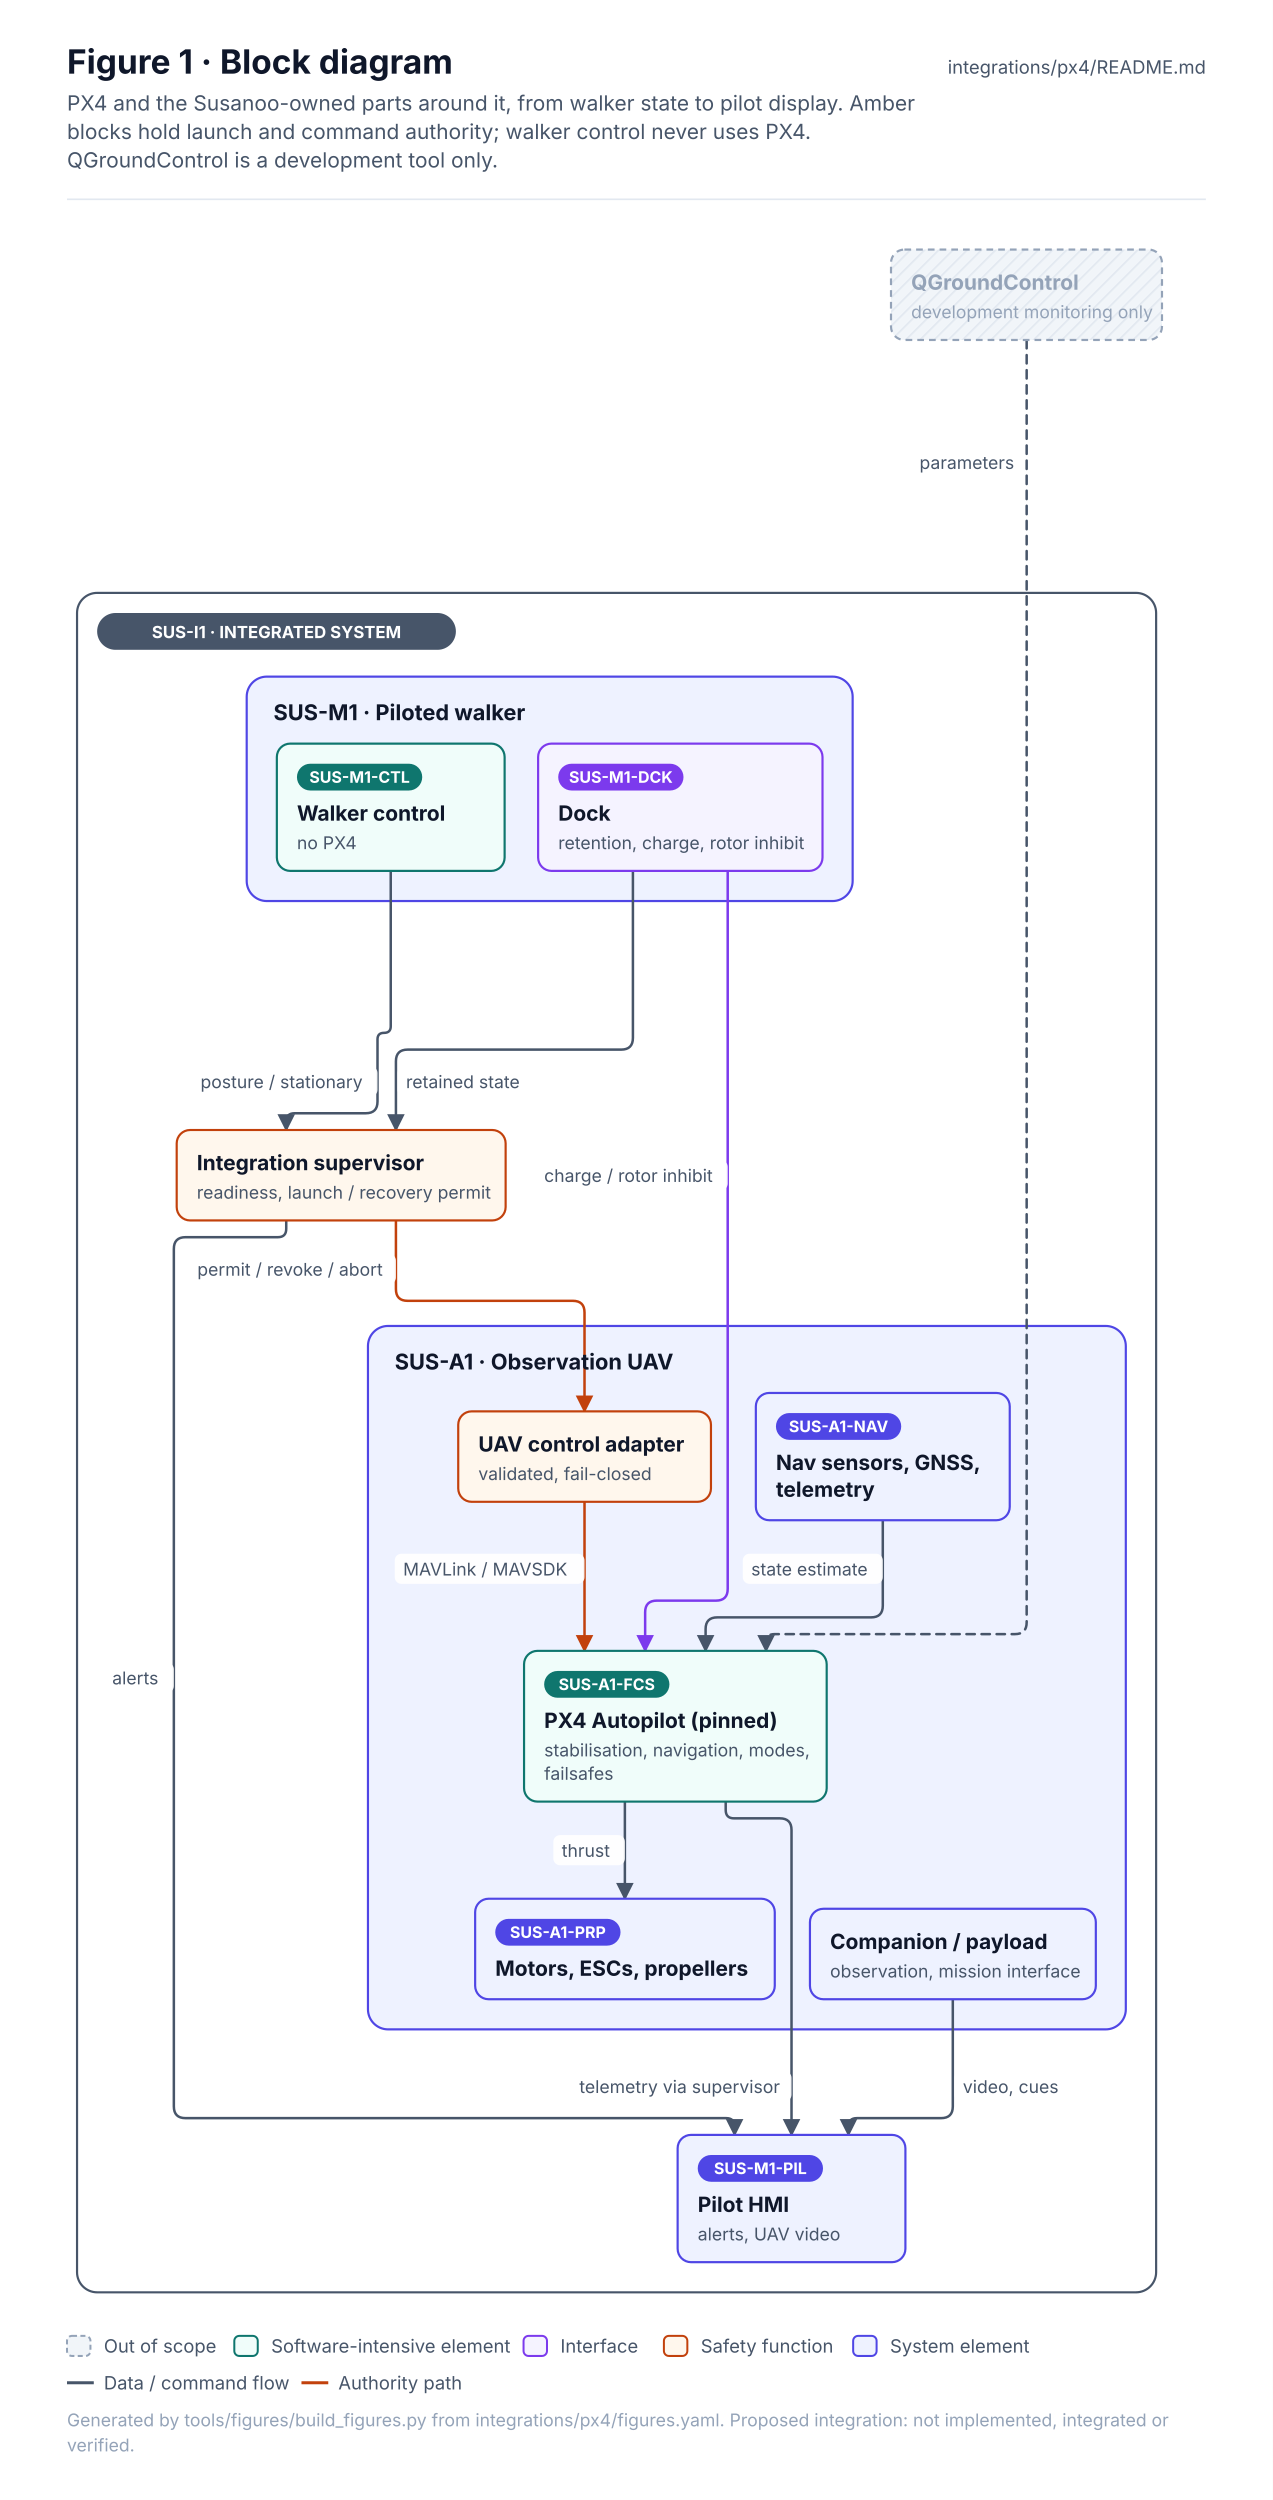
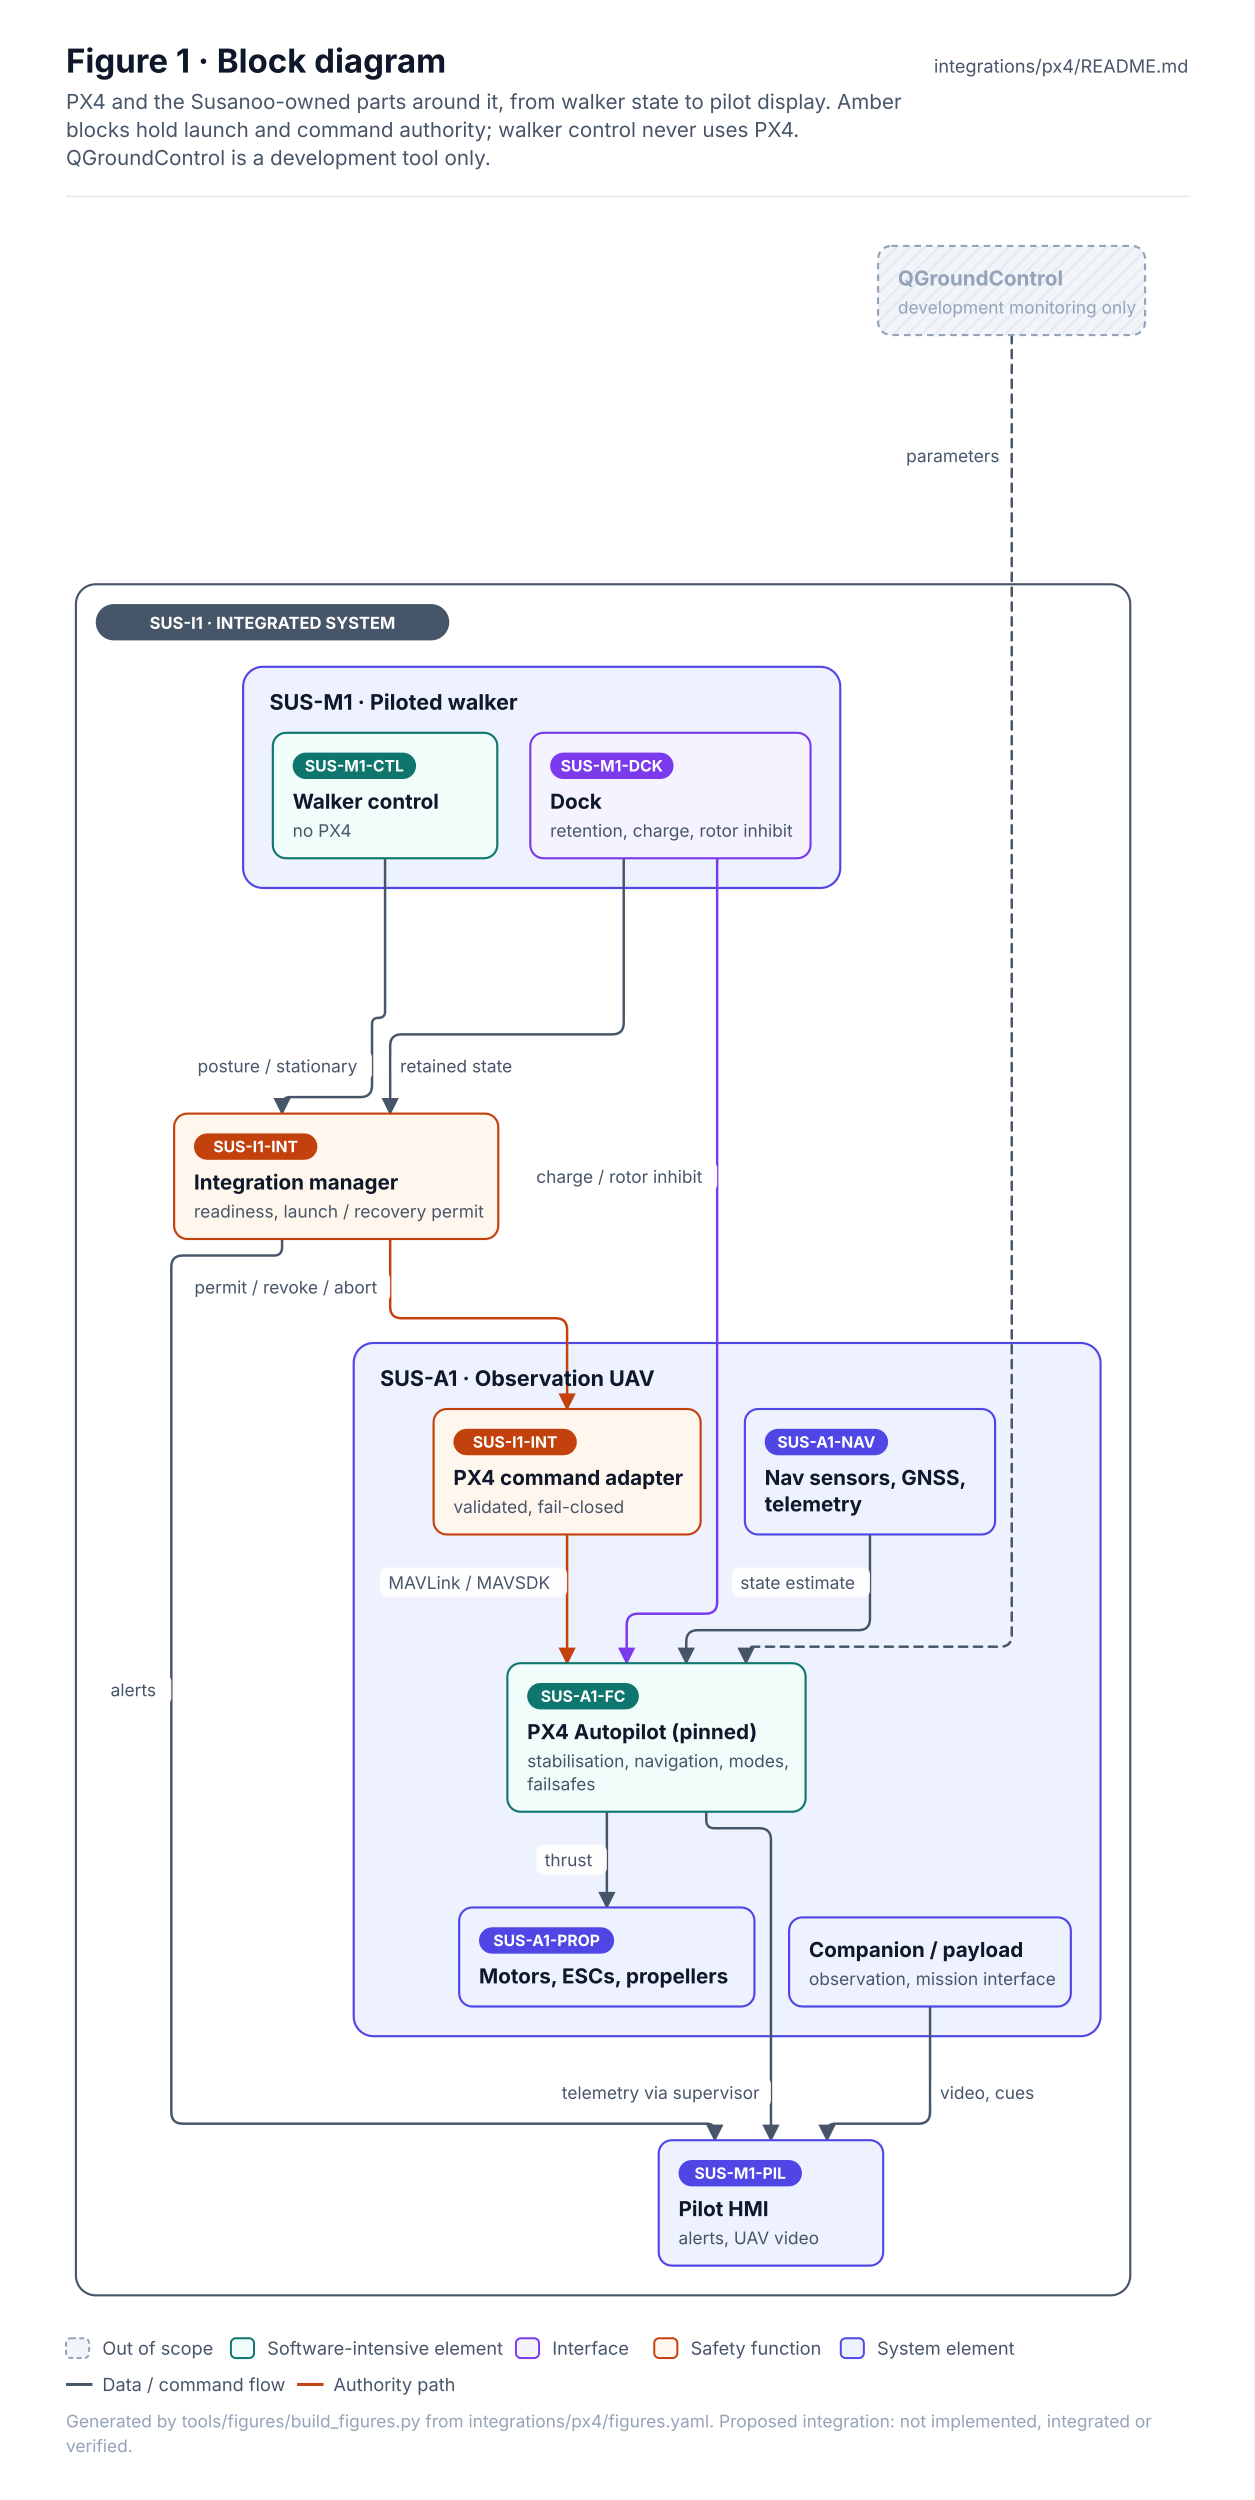
- <svg xmlns="http://www.w3.org/2000/svg" width="760" height="1492.7" viewBox="0 0 760 1492.7" font-family="Inter, 'Segoe UI', Helvetica, Arial, sans-serif" role="img">
+ <svg xmlns="http://www.w3.org/2000/svg" width="760" height="1514.7" viewBox="0 0 760 1514.7" font-family="Inter, 'Segoe UI', Helvetica, Arial, sans-serif" role="img">
  <defs>
    <pattern id="hatch" patternUnits="userSpaceOnUse" width="6" height="6" patternTransform="rotate(45)">
      <rect width="6" height="6" fill="#F1F5F9" />
      <line x1="0" y1="0" x2="0" y2="6" stroke="#E2E8F0" stroke-width="2" />
    </pattern>
    <marker id="arr-ink" viewBox="0 0 10 10" refX="9" refY="5" markerWidth="7" markerHeight="7" orient="auto-start-reverse">
      <path d="M0 0 L10 5 L0 10 z" fill="#475569" />
    </marker>
    <marker id="dia-ink" viewBox="0 0 16 10" refX="15" refY="5" markerWidth="12" markerHeight="8" orient="auto-start-reverse">
      <path d="M1 5 L8 1 L15 5 L8 9 z" fill="#475569" />
    </marker>
    <marker id="tri-ink" viewBox="0 0 12 12" refX="11" refY="6" markerWidth="10" markerHeight="10" orient="auto-start-reverse">
      <path d="M1 1 L11 6 L1 11 z" fill="#FFFFFF" stroke="#475569" stroke-width="1.2" />
    </marker>
    <marker id="arr-system" viewBox="0 0 10 10" refX="9" refY="5" markerWidth="7" markerHeight="7" orient="auto-start-reverse">
      <path d="M0 0 L10 5 L0 10 z" fill="#4F46E5" />
    </marker>
    <marker id="dia-system" viewBox="0 0 16 10" refX="15" refY="5" markerWidth="12" markerHeight="8" orient="auto-start-reverse">
      <path d="M1 5 L8 1 L15 5 L8 9 z" fill="#4F46E5" />
    </marker>
    <marker id="tri-system" viewBox="0 0 12 12" refX="11" refY="6" markerWidth="10" markerHeight="10" orient="auto-start-reverse">
      <path d="M1 1 L11 6 L1 11 z" fill="#FFFFFF" stroke="#4F46E5" stroke-width="1.2" />
    </marker>
    <marker id="arr-software" viewBox="0 0 10 10" refX="9" refY="5" markerWidth="7" markerHeight="7" orient="auto-start-reverse">
      <path d="M0 0 L10 5 L0 10 z" fill="#0F766E" />
    </marker>
    <marker id="dia-software" viewBox="0 0 16 10" refX="15" refY="5" markerWidth="12" markerHeight="8" orient="auto-start-reverse">
      <path d="M1 5 L8 1 L15 5 L8 9 z" fill="#0F766E" />
    </marker>
    <marker id="tri-software" viewBox="0 0 12 12" refX="11" refY="6" markerWidth="10" markerHeight="10" orient="auto-start-reverse">
      <path d="M1 1 L11 6 L1 11 z" fill="#FFFFFF" stroke="#0F766E" stroke-width="1.2" />
    </marker>
    <marker id="arr-safety" viewBox="0 0 10 10" refX="9" refY="5" markerWidth="7" markerHeight="7" orient="auto-start-reverse">
      <path d="M0 0 L10 5 L0 10 z" fill="#C2410C" />
    </marker>
    <marker id="dia-safety" viewBox="0 0 16 10" refX="15" refY="5" markerWidth="12" markerHeight="8" orient="auto-start-reverse">
      <path d="M1 5 L8 1 L15 5 L8 9 z" fill="#C2410C" />
    </marker>
    <marker id="tri-safety" viewBox="0 0 12 12" refX="11" refY="6" markerWidth="10" markerHeight="10" orient="auto-start-reverse">
      <path d="M1 1 L11 6 L1 11 z" fill="#FFFFFF" stroke="#C2410C" stroke-width="1.2" />
    </marker>
    <marker id="arr-interface" viewBox="0 0 10 10" refX="9" refY="5" markerWidth="7" markerHeight="7" orient="auto-start-reverse">
      <path d="M0 0 L10 5 L0 10 z" fill="#7C3AED" />
    </marker>
    <marker id="dia-interface" viewBox="0 0 16 10" refX="15" refY="5" markerWidth="12" markerHeight="8" orient="auto-start-reverse">
      <path d="M1 5 L8 1 L15 5 L8 9 z" fill="#7C3AED" />
    </marker>
    <marker id="tri-interface" viewBox="0 0 12 12" refX="11" refY="6" markerWidth="10" markerHeight="10" orient="auto-start-reverse">
      <path d="M1 1 L11 6 L1 11 z" fill="#FFFFFF" stroke="#7C3AED" stroke-width="1.2" />
    </marker>
    <marker id="arr-external" viewBox="0 0 10 10" refX="9" refY="5" markerWidth="7" markerHeight="7" orient="auto-start-reverse">
      <path d="M0 0 L10 5 L0 10 z" fill="#64748B" />
    </marker>
    <marker id="dia-external" viewBox="0 0 16 10" refX="15" refY="5" markerWidth="12" markerHeight="8" orient="auto-start-reverse">
      <path d="M1 5 L8 1 L15 5 L8 9 z" fill="#64748B" />
    </marker>
    <marker id="tri-external" viewBox="0 0 12 12" refX="11" refY="6" markerWidth="10" markerHeight="10" orient="auto-start-reverse">
      <path d="M1 1 L11 6 L1 11 z" fill="#FFFFFF" stroke="#64748B" stroke-width="1.2" />
    </marker>
    <marker id="arr-work" viewBox="0 0 10 10" refX="9" refY="5" markerWidth="7" markerHeight="7" orient="auto-start-reverse">
      <path d="M0 0 L10 5 L0 10 z" fill="#475569" />
    </marker>
    <marker id="dia-work" viewBox="0 0 16 10" refX="15" refY="5" markerWidth="12" markerHeight="8" orient="auto-start-reverse">
      <path d="M1 5 L8 1 L15 5 L8 9 z" fill="#475569" />
    </marker>
    <marker id="tri-work" viewBox="0 0 12 12" refX="11" refY="6" markerWidth="10" markerHeight="10" orient="auto-start-reverse">
      <path d="M1 1 L11 6 L1 11 z" fill="#FFFFFF" stroke="#475569" stroke-width="1.2" />
    </marker>
    <marker id="arr-muted" viewBox="0 0 10 10" refX="9" refY="5" markerWidth="7" markerHeight="7" orient="auto-start-reverse">
      <path d="M0 0 L10 5 L0 10 z" fill="#94A3B8" />
    </marker>
    <marker id="dia-muted" viewBox="0 0 16 10" refX="15" refY="5" markerWidth="12" markerHeight="8" orient="auto-start-reverse">
      <path d="M1 5 L8 1 L15 5 L8 9 z" fill="#94A3B8" />
    </marker>
    <marker id="tri-muted" viewBox="0 0 12 12" refX="11" refY="6" markerWidth="10" markerHeight="10" orient="auto-start-reverse">
      <path d="M1 1 L11 6 L1 11 z" fill="#FFFFFF" stroke="#94A3B8" stroke-width="1.2" />
    </marker>
    <marker id="arr-current" viewBox="0 0 10 10" refX="9" refY="5" markerWidth="7" markerHeight="7" orient="auto-start-reverse">
      <path d="M0 0 L10 5 L0 10 z" fill="#0F172A" />
    </marker>
    <marker id="dia-current" viewBox="0 0 16 10" refX="15" refY="5" markerWidth="12" markerHeight="8" orient="auto-start-reverse">
      <path d="M1 5 L8 1 L15 5 L8 9 z" fill="#0F172A" />
    </marker>
    <marker id="tri-current" viewBox="0 0 12 12" refX="11" refY="6" markerWidth="10" markerHeight="10" orient="auto-start-reverse">
      <path d="M1 1 L11 6 L1 11 z" fill="#FFFFFF" stroke="#0F172A" stroke-width="1.2" />
    </marker>
    <marker id="arr-ok" viewBox="0 0 10 10" refX="9" refY="5" markerWidth="7" markerHeight="7" orient="auto-start-reverse">
      <path d="M0 0 L10 5 L0 10 z" fill="#2E9E6A" />
    </marker>
    <marker id="dia-ok" viewBox="0 0 16 10" refX="15" refY="5" markerWidth="12" markerHeight="8" orient="auto-start-reverse">
      <path d="M1 5 L8 1 L15 5 L8 9 z" fill="#2E9E6A" />
    </marker>
    <marker id="tri-ok" viewBox="0 0 12 12" refX="11" refY="6" markerWidth="10" markerHeight="10" orient="auto-start-reverse">
      <path d="M1 1 L11 6 L1 11 z" fill="#FFFFFF" stroke="#2E9E6A" stroke-width="1.2" />
    </marker>
    <marker id="arr-amber" viewBox="0 0 10 10" refX="9" refY="5" markerWidth="7" markerHeight="7" orient="auto-start-reverse">
      <path d="M0 0 L10 5 L0 10 z" fill="#D97706" />
    </marker>
    <marker id="dia-amber" viewBox="0 0 16 10" refX="15" refY="5" markerWidth="12" markerHeight="8" orient="auto-start-reverse">
      <path d="M1 5 L8 1 L15 5 L8 9 z" fill="#D97706" />
    </marker>
    <marker id="tri-amber" viewBox="0 0 12 12" refX="11" refY="6" markerWidth="10" markerHeight="10" orient="auto-start-reverse">
      <path d="M1 1 L11 6 L1 11 z" fill="#FFFFFF" stroke="#D97706" stroke-width="1.2" />
    </marker>
    <marker id="arr-red" viewBox="0 0 10 10" refX="9" refY="5" markerWidth="7" markerHeight="7" orient="auto-start-reverse">
      <path d="M0 0 L10 5 L0 10 z" fill="#D2553F" />
    </marker>
    <marker id="dia-red" viewBox="0 0 16 10" refX="15" refY="5" markerWidth="12" markerHeight="8" orient="auto-start-reverse">
      <path d="M1 5 L8 1 L15 5 L8 9 z" fill="#D2553F" />
    </marker>
    <marker id="tri-red" viewBox="0 0 12 12" refX="11" refY="6" markerWidth="10" markerHeight="10" orient="auto-start-reverse">
      <path d="M1 1 L11 6 L1 11 z" fill="#FFFFFF" stroke="#D2553F" stroke-width="1.2" />
    </marker>
  </defs>
-   <rect x="0" y="0" width="760" height="1492.7" rx="0" fill="#FFFFFF" stroke="none" stroke-width="0" />
+   <rect x="0" y="0" width="760" height="1514.7" rx="0" fill="#FFFFFF" stroke="none" stroke-width="0" />
  <text x="40" y="44" font-size="20" fill="#0F172A" font-weight="700">Figure 1 · Block diagram</text>
  <text x="40" y="66" font-size="12.5" fill="#475569">PX4 and the Susanoo-owned parts around it, from walker state to pilot display. Amber</text>
  <text x="40" y="83" font-size="12.5" fill="#475569">blocks hold launch and command authority; walker control never uses PX4.</text>
  <text x="40" y="100" font-size="12.5" fill="#475569">QGroundControl is a development tool only.</text>
  <text x="720" y="44" font-size="11" fill="#475569" text-anchor="end">integrations/px4/README.md</text>
  <line x1="40" y1="119" x2="720" y2="119" stroke="#E2E8F0" stroke-width="1" />
  <g transform="translate(40 143)">
-     <rect x="6" y="211" width="644.3" height="1014.7" rx="12" fill="#FFFFFF" stroke="#475569" stroke-width="1.3" />
+     <rect x="6" y="211" width="638.8" height="1036.7" rx="12" fill="#FFFFFF" stroke="#475569" stroke-width="1.3" />
    <rect x="107.3" y="261" width="361.8" height="134" rx="12" fill="#EEF2FF" stroke="#4F46E5" stroke-width="1.3" />
-     <rect x="179.7" y="648.7" width="452.5" height="420" rx="12" fill="#EEF2FF" stroke="#4F46E5" stroke-width="1.3" />
+     <rect x="174.3" y="670.7" width="452.5" height="420" rx="12" fill="#EEF2FF" stroke="#4F46E5" stroke-width="1.3" />
    <path d="M193.3 377 L193.3 469.8 Q193.3 473.7 189.3 473.7 L189.3 473.7 Q185.4 473.7 185.4 477.6 L185.4 514.7 Q185.4 521.7 178.4 521.7 L135.9 521.7 Q130.9 521.7 130.9 526.7 L130.9 531.7" stroke="#475569" stroke-width="1.5" fill="none" stroke-linejoin="round" stroke-linecap="round" marker-end="url(#arr-ink)" />
    <path d="M337.9 377 L337.9 476.7 Q337.9 483.7 330.9 483.7 L203.4 483.7 Q196.4 483.7 196.4 490.7 L196.4 531.7" stroke="#475569" stroke-width="1.5" fill="none" stroke-linejoin="round" stroke-linecap="round" marker-end="url(#arr-ink)" />
-     <path d="M196.4 585.7 L196.4 626.7 Q196.4 633.7 203.4 633.7 L302 633.7 Q309 633.7 309 640.7 L309 699.7" stroke="#C2410C" stroke-width="1.5" fill="none" stroke-linejoin="round" stroke-linecap="round" marker-end="url(#arr-safety)" />
-     <path d="M309 753.7 L309 842.7" stroke="#C2410C" stroke-width="1.5" fill="none" stroke-linejoin="round" stroke-linecap="round" marker-end="url(#arr-safety)" />
-     <path d="M487.1 764.7 L487.1 815.7 Q487.1 822.7 480.1 822.7 L388.3 822.7 Q381.3 822.7 381.3 829.7 L381.3 842.7" stroke="#475569" stroke-width="1.5" fill="none" stroke-linejoin="round" stroke-linecap="round" marker-end="url(#arr-ink)" />
-     <path d="M394.5 377 L394.5 805.7 Q394.5 812.7 387.5 812.7 L352.2 812.7 Q345.2 812.7 345.2 819.7 L345.2 842.7" stroke="#7C3AED" stroke-width="1.5" fill="none" stroke-linejoin="round" stroke-linecap="round" marker-end="url(#arr-interface)" />
-     <path d="M573 60 L573 199 Q573 206 573 213 L573 825.7 Q573 832.7 566 832.7 L422.4 832.7 Q417.4 832.7 417.4 837.7 L417.4 842.7" stroke="#475569" stroke-width="1.5" fill="none" stroke-dasharray="5 4" stroke-linejoin="round" stroke-linecap="round" marker-end="url(#arr-ink)" />
-     <path d="M333.1 932.7 L333.1 990.7" stroke="#475569" stroke-width="1.5" fill="none" stroke-linejoin="round" stroke-linecap="round" marker-end="url(#arr-ink)" />
-     <path d="M393.3 932.7 L393.3 937.7 Q393.3 942.7 398.3 942.7 L425.6 942.7 Q432.6 942.7 432.6 949.7 L432.6 1131.7" stroke="#475569" stroke-width="1.5" fill="none" stroke-linejoin="round" stroke-linecap="round" marker-end="url(#arr-ink)" />
-     <path d="M130.9 585.7 L130.9 590.7 Q130.9 595.7 125.9 595.7 L70.8 595.7 Q63.8 595.7 63.8 602.7 L63.8 1114.7 Q63.8 1121.7 70.8 1121.7 L393.6 1121.7 Q398.6 1121.7 398.6 1126.7 L398.6 1131.7" stroke="#475569" stroke-width="1.5" fill="none" stroke-linejoin="round" stroke-linecap="round" marker-end="url(#arr-ink)" />
-     <path d="M528.9 1050.7 L528.9 1114.7 Q528.9 1121.7 521.9 1121.7 L471.6 1121.7 Q466.6 1121.7 466.6 1126.7 L466.6 1131.7" stroke="#475569" stroke-width="1.5" fill="none" stroke-linejoin="round" stroke-linecap="round" marker-end="url(#arr-ink)" />
+     <path d="M196.4 607.7 L196.4 648.7 Q196.4 655.7 203.4 655.7 L296.6 655.7 Q303.6 655.7 303.6 662.7 L303.6 710.7" stroke="#C2410C" stroke-width="1.5" fill="none" stroke-linejoin="round" stroke-linecap="round" marker-end="url(#arr-safety)" />
+     <path d="M303.6 786.7 L303.6 864.7" stroke="#C2410C" stroke-width="1.5" fill="none" stroke-linejoin="round" stroke-linecap="round" marker-end="url(#arr-safety)" />
+     <path d="M487.1 786.7 L487.1 837.7 Q487.1 844.7 480.1 844.7 L382.8 844.7 Q375.8 844.7 375.8 851.7 L375.8 864.7" stroke="#475569" stroke-width="1.5" fill="none" stroke-linejoin="round" stroke-linecap="round" marker-end="url(#arr-ink)" />
+     <path d="M394.5 377 L394.5 827.7 Q394.5 834.7 387.5 834.7 L346.7 834.7 Q339.7 834.7 339.7 841.7 L339.7 864.7" stroke="#7C3AED" stroke-width="1.5" fill="none" stroke-linejoin="round" stroke-linecap="round" marker-end="url(#arr-interface)" />
+     <path d="M573 60 L573 199 Q573 206 573 213 L573 847.7 Q573 854.7 566 854.7 L417 854.7 Q412 854.7 412 859.7 L412 864.7" stroke="#475569" stroke-width="1.5" fill="none" stroke-dasharray="5 4" stroke-linejoin="round" stroke-linecap="round" marker-end="url(#arr-ink)" />
+     <path d="M327.7 954.7 L327.7 1012.7" stroke="#475569" stroke-width="1.5" fill="none" stroke-linejoin="round" stroke-linecap="round" marker-end="url(#arr-ink)" />
+     <path d="M387.9 954.7 L387.9 959.7 Q387.9 964.7 392.9 964.7 L420.1 964.7 Q427.1 964.7 427.1 971.7 L427.1 1153.7" stroke="#475569" stroke-width="1.5" fill="none" stroke-linejoin="round" stroke-linecap="round" marker-end="url(#arr-ink)" />
+     <path d="M130.9 607.7 L130.9 612.7 Q130.9 617.7 125.9 617.7 L70.8 617.7 Q63.8 617.7 63.8 624.7 L63.8 1136.7 Q63.8 1143.7 70.8 1143.7 L388.1 1143.7 Q393.1 1143.7 393.1 1148.7 L393.1 1153.7" stroke="#475569" stroke-width="1.5" fill="none" stroke-linejoin="round" stroke-linecap="round" marker-end="url(#arr-ink)" />
+     <path d="M523.5 1072.7 L523.5 1136.7 Q523.5 1143.7 516.5 1143.7 L466.1 1143.7 Q461.1 1143.7 461.1 1148.7 L461.1 1153.7" stroke="#475569" stroke-width="1.5" fill="none" stroke-linejoin="round" stroke-linecap="round" marker-end="url(#arr-ink)" />
    <rect x="18" y="223" width="214.2" height="22" rx="11" fill="#475569" stroke="none" stroke-width="0" />
    <text x="125.1" y="238" font-size="10" fill="#FFFFFF" font-weight="700" text-anchor="middle">SUS-I1 · INTEGRATED SYSTEM</text>
    <text x="123.3" y="287" font-size="13" fill="#0F172A" font-weight="700">SUS-M1 · Piloted walker</text>
-     <text x="195.7" y="674.7" font-size="13" fill="#0F172A" font-weight="700">SUS-A1 · Observation UAV</text>
+     <text x="190.3" y="696.7" font-size="13" fill="#0F172A" font-weight="700">SUS-A1 · Observation UAV</text>
    <rect x="492" y="6" width="161.8" height="54" rx="8" fill="url(#hatch)" stroke="#94A3B8" stroke-width="1.3" stroke-dasharray="4 3" />
    <text x="504" y="30" font-size="12.5" fill="#94A3B8" font-weight="700">QGroundControl</text>
    <text x="504" y="47" font-size="10.5" fill="#94A3B8">development monitoring only</text>
    <rect x="125.3" y="301" width="136" height="76" rx="8" fill="#F0FDFA" stroke="#0F766E" stroke-width="1.3" />
    <rect x="137.3" y="313" width="74.8" height="16" rx="8.0" fill="#0F766E" stroke="none" stroke-width="1" />
    <text x="174.7" y="324.4" font-size="9.5" fill="#FFFFFF" font-weight="700" text-anchor="middle">SUS-M1-CTL</text>
    <text x="137.3" y="347" font-size="12.5" fill="#0F172A" font-weight="700">Walker control</text>
    <text x="137.3" y="364" font-size="10.5" fill="#475569">no PX4</text>
    <rect x="281.3" y="301" width="169.8" height="76" rx="8" fill="#F5F3FF" stroke="#7C3AED" stroke-width="1.3" />
    <rect x="293.3" y="313" width="74.8" height="16" rx="8.0" fill="#7C3AED" stroke="none" stroke-width="1" />
    <text x="330.7" y="324.4" font-size="9.5" fill="#FFFFFF" font-weight="700" text-anchor="middle">SUS-M1-DCK</text>
    <text x="293.3" y="347" font-size="12.5" fill="#0F172A" font-weight="700">Dock</text>
    <text x="293.3" y="364" font-size="10.5" fill="#475569">retention, charge, rotor inhibit</text>
-     <rect x="65.5" y="531.7" width="196.4" height="54" rx="8" fill="#FFF7ED" stroke="#C2410C" stroke-width="1.3" />
-     <text x="77.5" y="555.7" font-size="12.5" fill="#0F172A" font-weight="700">Integration supervisor</text>
-     <text x="77.5" y="572.7" font-size="10.5" fill="#475569">readiness, launch / recovery permit</text>
-     <rect x="233.6" y="699.7" width="150.9" height="54" rx="8" fill="#FFF7ED" stroke="#C2410C" stroke-width="1.3" />
-     <text x="245.6" y="723.7" font-size="12.5" fill="#0F172A" font-weight="700">UAV control adapter</text>
-     <text x="245.6" y="740.7" font-size="10.5" fill="#475569">validated, fail-closed</text>
-     <rect x="411.3" y="688.7" width="151.6" height="76" rx="8" fill="#EEF2FF" stroke="#4F46E5" stroke-width="1.3" />
-     <rect x="423.3" y="700.7" width="74.8" height="16" rx="8.0" fill="#4F46E5" stroke="none" stroke-width="1" />
-     <text x="460.7" y="712.1" font-size="9.5" fill="#FFFFFF" font-weight="700" text-anchor="middle">SUS-A1-NAV</text>
-     <text x="423.3" y="734.7" font-size="12.5" fill="#0F172A" font-weight="700">Nav sensors, GNSS,</text>
-     <text x="423.3" y="750.7" font-size="12.5" fill="#0F172A" font-weight="700">telemetry</text>
-     <rect x="272.9" y="842.7" width="180.7" height="90" rx="8" fill="#F0FDFA" stroke="#0F766E" stroke-width="1.3" />
-     <rect x="284.9" y="854.7" width="74.8" height="16" rx="8.0" fill="#0F766E" stroke="none" stroke-width="1" />
-     <text x="322.3" y="866.1" font-size="9.5" fill="#FFFFFF" font-weight="700" text-anchor="middle">SUS-A1-FCS</text>
-     <text x="284.9" y="888.7" font-size="12.5" fill="#0F172A" font-weight="700">PX4 Autopilot (pinned)</text>
-     <text x="284.9" y="905.7" font-size="10.5" fill="#475569">stabilisation, navigation, modes,</text>
-     <text x="284.9" y="919.7" font-size="10.5" fill="#475569">failsafes</text>
-     <rect x="243.7" y="990.7" width="178.9" height="60" rx="8" fill="#EEF2FF" stroke="#4F46E5" stroke-width="1.3" />
-     <rect x="255.7" y="1002.7" width="74.8" height="16" rx="8.0" fill="#4F46E5" stroke="none" stroke-width="1" />
-     <text x="293.1" y="1014.1" font-size="9.5" fill="#FFFFFF" font-weight="700" text-anchor="middle">SUS-A1-PRP</text>
-     <text x="255.7" y="1036.7" font-size="12.5" fill="#0F172A" font-weight="700">Motors, ESCs, propellers</text>
-     <rect x="443.6" y="996.7" width="170.7" height="54" rx="8" fill="#EEF2FF" stroke="#4F46E5" stroke-width="1.3" />
-     <text x="455.6" y="1020.7" font-size="12.5" fill="#0F172A" font-weight="700">Companion / payload</text>
-     <text x="455.6" y="1037.7" font-size="10.5" fill="#475569">observation, mission interface</text>
-     <rect x="364.6" y="1131.7" width="136" height="76" rx="8" fill="#EEF2FF" stroke="#4F46E5" stroke-width="1.3" />
-     <rect x="376.6" y="1143.7" width="74.8" height="16" rx="8.0" fill="#4F46E5" stroke="none" stroke-width="1" />
-     <text x="414" y="1155.1" font-size="9.5" fill="#FFFFFF" font-weight="700" text-anchor="middle">SUS-M1-PIL</text>
-     <text x="376.6" y="1177.7" font-size="12.5" fill="#0F172A" font-weight="700">Pilot HMI</text>
-     <text x="376.6" y="1194.7" font-size="10.5" fill="#475569">alerts, UAV video</text>
+     <rect x="65.5" y="531.7" width="196.4" height="76" rx="8" fill="#FFF7ED" stroke="#C2410C" stroke-width="1.3" />
+     <rect x="77.5" y="543.7" width="74.8" height="16" rx="8.0" fill="#C2410C" stroke="none" stroke-width="1" />
+     <text x="114.9" y="555.1" font-size="9.5" fill="#FFFFFF" font-weight="700" text-anchor="middle">SUS-I1-INT</text>
+     <text x="77.5" y="577.7" font-size="12.5" fill="#0F172A" font-weight="700">Integration manager</text>
+     <text x="77.5" y="594.7" font-size="10.5" fill="#475569">readiness, launch / recovery permit</text>
+     <rect x="222.7" y="710.7" width="161.8" height="76" rx="8" fill="#FFF7ED" stroke="#C2410C" stroke-width="1.3" />
+     <rect x="234.7" y="722.7" width="74.8" height="16" rx="8.0" fill="#C2410C" stroke="none" stroke-width="1" />
+     <text x="272.1" y="734.1" font-size="9.5" fill="#FFFFFF" font-weight="700" text-anchor="middle">SUS-I1-INT</text>
+     <text x="234.7" y="756.7" font-size="12.5" fill="#0F172A" font-weight="700">PX4 command adapter</text>
+     <text x="234.7" y="773.7" font-size="10.5" fill="#475569">validated, fail-closed</text>
+     <rect x="411.3" y="710.7" width="151.6" height="76" rx="8" fill="#EEF2FF" stroke="#4F46E5" stroke-width="1.3" />
+     <rect x="423.3" y="722.7" width="74.8" height="16" rx="8.0" fill="#4F46E5" stroke="none" stroke-width="1" />
+     <text x="460.7" y="734.1" font-size="9.5" fill="#FFFFFF" font-weight="700" text-anchor="middle">SUS-A1-NAV</text>
+     <text x="423.3" y="756.7" font-size="12.5" fill="#0F172A" font-weight="700">Nav sensors, GNSS,</text>
+     <text x="423.3" y="772.7" font-size="12.5" fill="#0F172A" font-weight="700">telemetry</text>
+     <rect x="267.4" y="864.7" width="180.7" height="90" rx="8" fill="#F0FDFA" stroke="#0F766E" stroke-width="1.3" />
+     <rect x="279.4" y="876.7" width="67.7" height="16" rx="8.0" fill="#0F766E" stroke="none" stroke-width="1" />
+     <text x="313.3" y="888.1" font-size="9.5" fill="#FFFFFF" font-weight="700" text-anchor="middle">SUS-A1-FC</text>
+     <text x="279.4" y="910.7" font-size="12.5" fill="#0F172A" font-weight="700">PX4 Autopilot (pinned)</text>
+     <text x="279.4" y="927.7" font-size="10.5" fill="#475569">stabilisation, navigation, modes,</text>
+     <text x="279.4" y="941.7" font-size="10.5" fill="#475569">failsafes</text>
+     <rect x="238.2" y="1012.7" width="178.9" height="60" rx="8" fill="#EEF2FF" stroke="#4F46E5" stroke-width="1.3" />
+     <rect x="250.2" y="1024.7" width="81.9" height="16" rx="8.0" fill="#4F46E5" stroke="none" stroke-width="1" />
+     <text x="291.2" y="1036.1" font-size="9.5" fill="#FFFFFF" font-weight="700" text-anchor="middle">SUS-A1-PROP</text>
+     <text x="250.2" y="1058.7" font-size="12.5" fill="#0F172A" font-weight="700">Motors, ESCs, propellers</text>
+     <rect x="438.1" y="1018.7" width="170.7" height="54" rx="8" fill="#EEF2FF" stroke="#4F46E5" stroke-width="1.3" />
+     <text x="450.1" y="1042.7" font-size="12.5" fill="#0F172A" font-weight="700">Companion / payload</text>
+     <text x="450.1" y="1059.7" font-size="10.5" fill="#475569">observation, mission interface</text>
+     <rect x="359.1" y="1153.7" width="136" height="76" rx="8" fill="#EEF2FF" stroke="#4F46E5" stroke-width="1.3" />
+     <rect x="371.1" y="1165.7" width="74.8" height="16" rx="8.0" fill="#4F46E5" stroke="none" stroke-width="1" />
+     <text x="408.5" y="1177.1" font-size="9.5" fill="#FFFFFF" font-weight="700" text-anchor="middle">SUS-M1-PIL</text>
+     <text x="371.1" y="1199.7" font-size="12.5" fill="#0F172A" font-weight="700">Pilot HMI</text>
+     <text x="371.1" y="1216.7" font-size="10.5" fill="#475569">alerts, UAV video</text>
    <rect x="74.7" y="493.7" width="110.7" height="18" rx="4" fill="#FFFFFF" stroke="none" stroke-width="0" opacity="0.92" />
    <text x="79.7" y="506.7" font-size="10.5" fill="#475569">posture / stationary</text>
    <rect x="197.4" y="493.7" width="82" height="18" rx="4" fill="#FFFFFF" stroke="none" stroke-width="0" opacity="0.92" />
    <text x="202.4" y="506.7" font-size="10.5" fill="#475569">retained state</text>
-     <rect x="72.8" y="605.7" width="123.6" height="18" rx="4" fill="#FFFFFF" stroke="none" stroke-width="0" opacity="0.92" />
-     <text x="77.8" y="618.7" font-size="10.5" fill="#475569">permit / revoke / abort</text>
-     <rect x="195.7" y="784.7" width="113.3" height="18" rx="4" fill="#FFFFFF" stroke="none" stroke-width="0" opacity="0.92" />
-     <text x="200.7" y="797.7" font-size="10.5" fill="#475569">MAVLink / MAVSDK</text>
-     <rect x="403.5" y="784.7" width="83.6" height="18" rx="4" fill="#FFFFFF" stroke="none" stroke-width="0" opacity="0.92" />
-     <text x="408.5" y="797.7" font-size="10.5" fill="#475569">state estimate</text>
-     <rect x="279.9" y="549.7" width="114.6" height="18" rx="4" fill="#FFFFFF" stroke="none" stroke-width="0" opacity="0.92" />
-     <text x="284.9" y="562.7" font-size="10.5" fill="#475569">charge / rotor inhibit</text>
+     <rect x="72.8" y="627.7" width="123.6" height="18" rx="4" fill="#FFFFFF" stroke="none" stroke-width="0" opacity="0.92" />
+     <text x="77.8" y="640.7" font-size="10.5" fill="#475569">permit / revoke / abort</text>
+     <rect x="190.3" y="806.7" width="113.3" height="18" rx="4" fill="#FFFFFF" stroke="none" stroke-width="0" opacity="0.92" />
+     <text x="195.3" y="819.7" font-size="10.5" fill="#475569">MAVLink / MAVSDK</text>
+     <rect x="403.5" y="806.7" width="83.6" height="18" rx="4" fill="#FFFFFF" stroke="none" stroke-width="0" opacity="0.92" />
+     <text x="408.5" y="819.7" font-size="10.5" fill="#475569">state estimate</text>
+     <rect x="279.9" y="560.7" width="114.6" height="18" rx="4" fill="#FFFFFF" stroke="none" stroke-width="0" opacity="0.92" />
+     <text x="284.9" y="573.7" font-size="10.5" fill="#475569">charge / rotor inhibit</text>
    <rect x="504" y="124" width="67.3" height="18" rx="4" fill="#FFFFFF" stroke="none" stroke-width="0" opacity="0.92" />
    <text x="509" y="137" font-size="10.5" fill="#475569">parameters</text>
-     <rect x="290.4" y="952.7" width="42.7" height="18" rx="4" fill="#FFFFFF" stroke="none" stroke-width="0" opacity="0.92" />
-     <text x="295.4" y="965.7" font-size="10.5" fill="#475569">thrust</text>
-     <rect x="300.9" y="1093.7" width="131.7" height="18" rx="4" fill="#FFFFFF" stroke="none" stroke-width="0" opacity="0.92" />
-     <text x="305.9" y="1106.7" font-size="10.5" fill="#475569">telemetry via supervisor</text>
-     <rect x="22" y="849.7" width="41.8" height="18" rx="4" fill="#FFFFFF" stroke="none" stroke-width="0" opacity="0.92" />
-     <text x="27" y="862.7" font-size="10.5" fill="#475569">alerts</text>
-     <rect x="529.9" y="1093.7" width="69.9" height="18" rx="4" fill="#FFFFFF" stroke="none" stroke-width="0" opacity="0.92" />
-     <text x="534.9" y="1106.7" font-size="10.5" fill="#475569">video, cues</text>
+     <rect x="285" y="974.7" width="42.7" height="18" rx="4" fill="#FFFFFF" stroke="none" stroke-width="0" opacity="0.92" />
+     <text x="290" y="987.7" font-size="10.5" fill="#475569">thrust</text>
+     <rect x="295.4" y="1115.7" width="131.7" height="18" rx="4" fill="#FFFFFF" stroke="none" stroke-width="0" opacity="0.92" />
+     <text x="300.4" y="1128.7" font-size="10.5" fill="#475569">telemetry via supervisor</text>
+     <rect x="22" y="871.7" width="41.8" height="18" rx="4" fill="#FFFFFF" stroke="none" stroke-width="0" opacity="0.92" />
+     <text x="27" y="884.7" font-size="10.5" fill="#475569">alerts</text>
+     <rect x="524.5" y="1115.7" width="69.9" height="18" rx="4" fill="#FFFFFF" stroke="none" stroke-width="0" opacity="0.92" />
+     <text x="529.5" y="1128.7" font-size="10.5" fill="#475569">video, cues</text>
  </g>
-   <rect x="40" y="1394.7" width="14" height="12" rx="3" fill="#F1F5F9" stroke="#94A3B8" stroke-width="1.2" stroke-dasharray="3 2" />
-   <text x="62" y="1404.7" font-size="11" fill="#475569">Out of scope</text>
-   <rect x="139.9" y="1394.7" width="14" height="12" rx="3" fill="#F0FDFA" stroke="#0F766E" stroke-width="1.2" />
-   <text x="161.9" y="1404.7" font-size="11" fill="#475569">Software-intensive element</text>
-   <rect x="312.6" y="1394.7" width="14" height="12" rx="3" fill="#F5F3FF" stroke="#7C3AED" stroke-width="1.2" />
-   <text x="334.6" y="1404.7" font-size="11" fill="#475569">Interface</text>
-   <rect x="396.4" y="1394.7" width="14" height="12" rx="3" fill="#FFF7ED" stroke="#C2410C" stroke-width="1.2" />
-   <text x="418.4" y="1404.7" font-size="11" fill="#475569">Safety function</text>
-   <rect x="509.4" y="1394.7" width="14" height="12" rx="3" fill="#EEF2FF" stroke="#4F46E5" stroke-width="1.2" />
-   <text x="531.4" y="1404.7" font-size="11" fill="#475569">System element</text>
-   <line x1="40" y1="1422.7" x2="56" y2="1422.7" stroke="#475569" stroke-width="1.8" />
-   <text x="62" y="1426.7" font-size="11" fill="#475569">Data / command flow</text>
-   <line x1="180" y1="1422.7" x2="196" y2="1422.7" stroke="#C2410C" stroke-width="1.8" />
-   <text x="202" y="1426.7" font-size="11" fill="#475569">Authority path</text>
-   <text x="40" y="1448.7" font-size="10.5" fill="#94A3B8">Generated by tools/figures/build_figures.py from integrations/px4/figures.yaml. Proposed integration: not implemented, integrated or</text>
-   <text x="40" y="1463.7" font-size="10.5" fill="#94A3B8">verified.</text>
+   <rect x="40" y="1416.7" width="14" height="12" rx="3" fill="#F1F5F9" stroke="#94A3B8" stroke-width="1.2" stroke-dasharray="3 2" />
+   <text x="62" y="1426.7" font-size="11" fill="#475569">Out of scope</text>
+   <rect x="139.9" y="1416.7" width="14" height="12" rx="3" fill="#F0FDFA" stroke="#0F766E" stroke-width="1.2" />
+   <text x="161.9" y="1426.7" font-size="11" fill="#475569">Software-intensive element</text>
+   <rect x="312.6" y="1416.7" width="14" height="12" rx="3" fill="#F5F3FF" stroke="#7C3AED" stroke-width="1.2" />
+   <text x="334.6" y="1426.7" font-size="11" fill="#475569">Interface</text>
+   <rect x="396.4" y="1416.7" width="14" height="12" rx="3" fill="#FFF7ED" stroke="#C2410C" stroke-width="1.2" />
+   <text x="418.4" y="1426.7" font-size="11" fill="#475569">Safety function</text>
+   <rect x="509.4" y="1416.7" width="14" height="12" rx="3" fill="#EEF2FF" stroke="#4F46E5" stroke-width="1.2" />
+   <text x="531.4" y="1426.7" font-size="11" fill="#475569">System element</text>
+   <line x1="40" y1="1444.7" x2="56" y2="1444.7" stroke="#475569" stroke-width="1.8" />
+   <text x="62" y="1448.7" font-size="11" fill="#475569">Data / command flow</text>
+   <line x1="180" y1="1444.7" x2="196" y2="1444.7" stroke="#C2410C" stroke-width="1.8" />
+   <text x="202" y="1448.7" font-size="11" fill="#475569">Authority path</text>
+   <text x="40" y="1470.7" font-size="10.5" fill="#94A3B8">Generated by tools/figures/build_figures.py from integrations/px4/figures.yaml. Proposed integration: not implemented, integrated or</text>
+   <text x="40" y="1485.7" font-size="10.5" fill="#94A3B8">verified.</text>
</svg>
